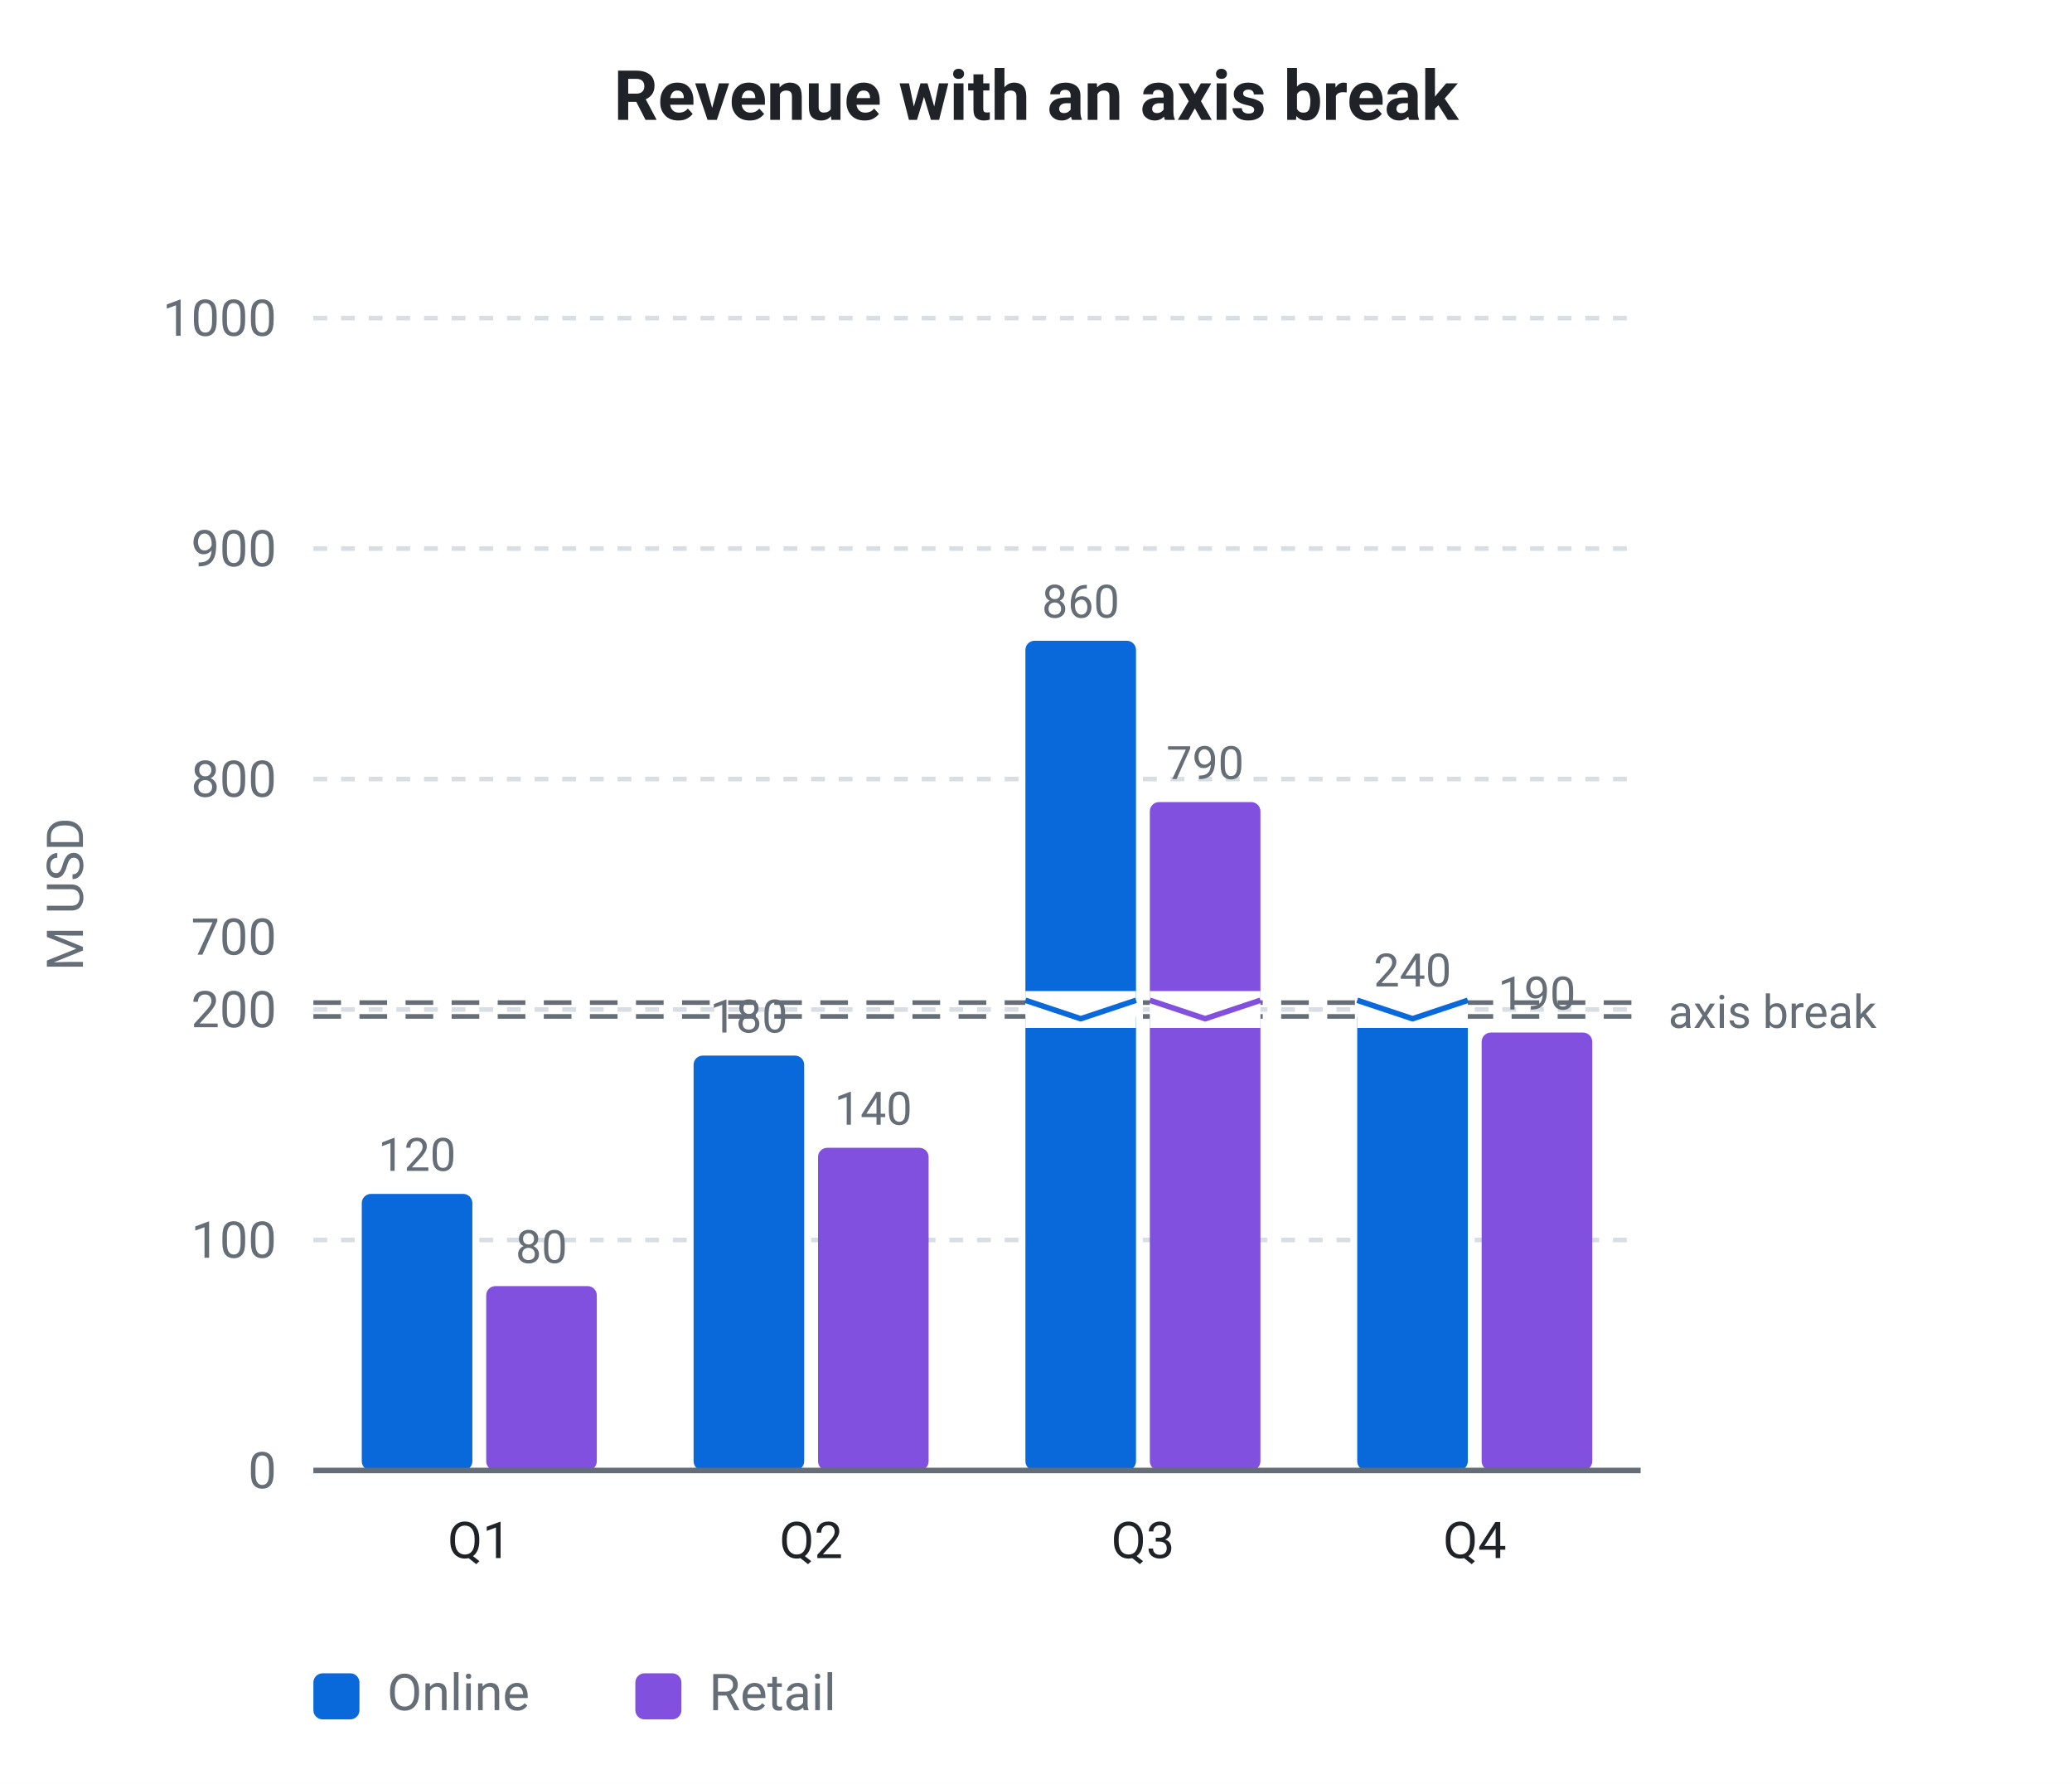
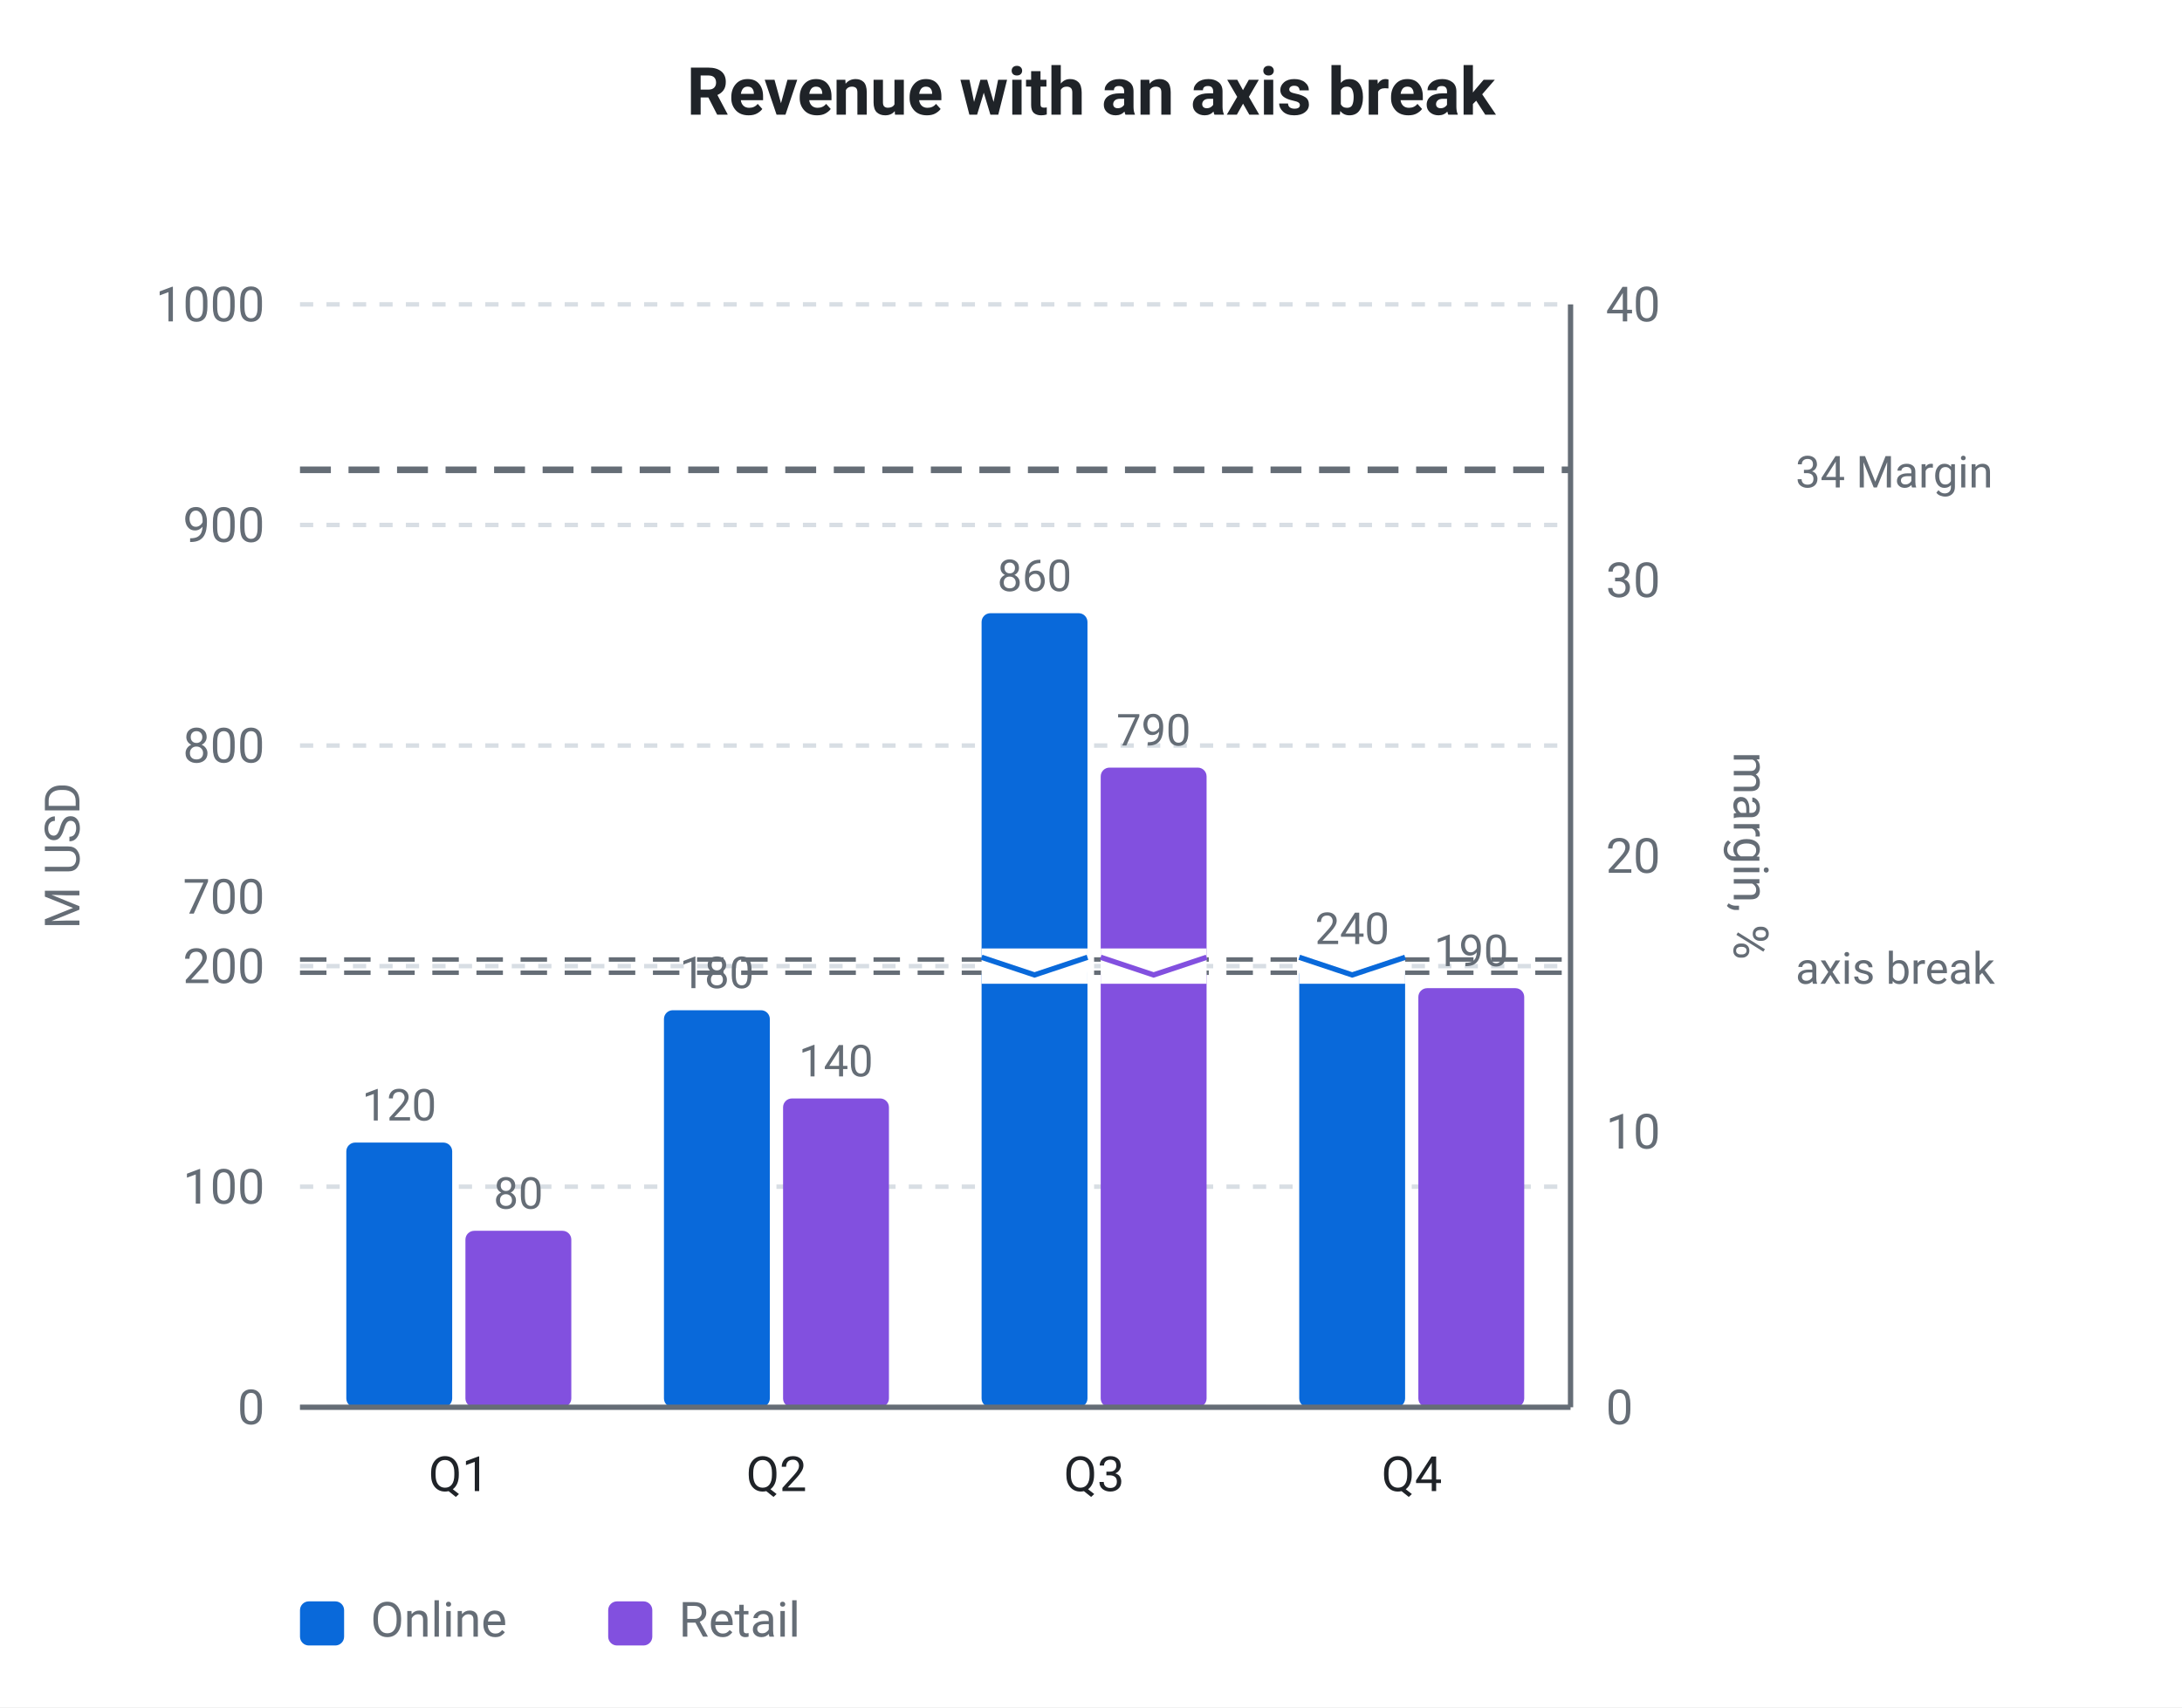
- <svg xmlns="http://www.w3.org/2000/svg" viewBox="0 0 449.6 387" width="449.6" height="387" role="img" font-family="system-ui, -apple-system, &quot;Segoe UI&quot;, Roboto, sans-serif">
-   <rect data-bg="canvas" x="0" y="0" width="449.6" height="387" fill="#ffffff" />
-   <text x="224.8" y="26" fill="#1f2328" font-size="15" text-anchor="middle" font-weight="600">Revenue with an axis break</text>
+ <svg xmlns="http://www.w3.org/2000/svg" viewBox="0 0 494.6 387" width="494.6" height="387" role="img" font-family="system-ui, -apple-system, &quot;Segoe UI&quot;, Roboto, sans-serif">
+   <rect data-bg="canvas" x="0" y="0" width="494.6" height="387" fill="#ffffff" />
+   <text x="247.3" y="26" fill="#1f2328" font-size="15" text-anchor="middle" font-weight="600">Revenue with an axis break</text>
  <line x1="68" y1="319" x2="356" y2="319" stroke="#d8dee4" stroke-width="1" stroke-dasharray="3 3" />
  <text x="60" y="322.85" fill="#656d76" font-size="11" text-anchor="end">0</text>
  <line x1="68" y1="269" x2="356" y2="269" stroke="#d8dee4" stroke-width="1" stroke-dasharray="3 3" />
  <text x="60" y="272.85" fill="#656d76" font-size="11" text-anchor="end">100</text>
  <line x1="68" y1="219" x2="356" y2="219" stroke="#d8dee4" stroke-width="1" stroke-dasharray="3 3" />
  <text x="60" y="222.85" fill="#656d76" font-size="11" text-anchor="end">200</text>
  <line x1="68" y1="169" x2="356" y2="169" stroke="#d8dee4" stroke-width="1" stroke-dasharray="3 3" />
  <text x="60" y="172.85" fill="#656d76" font-size="11" text-anchor="end">800</text>
  <line x1="68" y1="119" x2="356" y2="119" stroke="#d8dee4" stroke-width="1" stroke-dasharray="3 3" />
  <text x="60" y="122.85" fill="#656d76" font-size="11" text-anchor="end">900</text>
  <line x1="68" y1="69" x2="356" y2="69" stroke="#d8dee4" stroke-width="1" stroke-dasharray="3 3" />
  <text x="60" y="72.85" fill="#656d76" font-size="11" text-anchor="end">1000</text>
  <text x="18" y="194" fill="#656d76" font-size="11" text-anchor="middle" transform="rotate(-90 18 194)">M USD</text>
+   <line x1="356" y1="69" x2="356" y2="319" stroke="#656d76" stroke-width="1.2" data-axis-line="y2" />
+   <text x="364" y="322.85" fill="#656d76" font-size="11" text-anchor="start" data-y2-tick="0">0</text>
+   <text x="364" y="260.35" fill="#656d76" font-size="11" text-anchor="start" data-y2-tick="10">10</text>
+   <text x="364" y="197.85" fill="#656d76" font-size="11" text-anchor="start" data-y2-tick="20">20</text>
+   <text x="364" y="135.35" fill="#656d76" font-size="11" text-anchor="start" data-y2-tick="30">30</text>
+   <text x="364" y="72.85" fill="#656d76" font-size="11" text-anchor="start" data-y2-tick="40">40</text>
+   <text x="393" y="194" fill="#656d76" font-size="11" text-anchor="middle" transform="rotate(90 393 194)" data-y2-label="1">margin, %</text>
  <line x1="68" y1="217.5" x2="356" y2="217.5" stroke="#656d76" stroke-width="1" stroke-dasharray="6 4" data-break="1" />
  <line x1="68" y1="220.5" x2="356" y2="220.5" stroke="#656d76" stroke-width="1" stroke-dasharray="6 4" data-break="1" />
  <rect x="78.5" y="259" width="24" height="60" fill="#0969da" rx="2" data-bar="0-0" />
  <text x="90.5" y="254" fill="#656d76" font-size="10" text-anchor="middle">120</text>
  <rect x="105.5" y="279" width="24" height="40" fill="#8250df" rx="2" data-bar="0-1" />
  <text x="117.5" y="274" fill="#656d76" font-size="10" text-anchor="middle">80</text>
  <text x="104" y="338" fill="#1f2328" font-size="11" text-anchor="middle">Q1</text>
  <rect x="150.5" y="229" width="24" height="90" fill="#0969da" rx="2" data-bar="1-0" />
  <text x="162.5" y="224" fill="#656d76" font-size="10" text-anchor="middle">180</text>
  <rect x="177.5" y="249" width="24" height="70" fill="#8250df" rx="2" data-bar="1-1" />
  <text x="189.5" y="244" fill="#656d76" font-size="10" text-anchor="middle">140</text>
  <text x="176" y="338" fill="#1f2328" font-size="11" text-anchor="middle">Q2</text>
  <rect x="222.5" y="219" width="24" height="100" fill="#0969da" rx="2" data-bar="2-0" />
  <rect x="222.5" y="139" width="24" height="80" fill="#0969da" rx="2" data-bar="2-0" />
  <rect x="222.5" y="215" width="24" height="8" fill="#ffffff" data-break-gap="1" />
  <path d="M222.5 217 L234.5 221 L246.5 217" fill="none" stroke="#0969da" stroke-width="1.2" data-break-zigzag="1" />
  <text x="234.5" y="134" fill="#656d76" font-size="10" text-anchor="middle">860</text>
  <rect x="249.5" y="219" width="24" height="100" fill="#8250df" rx="2" data-bar="2-1" />
  <rect x="249.5" y="174" width="24" height="45" fill="#8250df" rx="2" data-bar="2-1" />
  <rect x="249.5" y="215" width="24" height="8" fill="#ffffff" data-break-gap="1" />
  <path d="M249.5 217 L261.5 221 L273.5 217" fill="none" stroke="#8250df" stroke-width="1.2" data-break-zigzag="1" />
  <text x="261.5" y="169" fill="#656d76" font-size="10" text-anchor="middle">790</text>
  <text x="248" y="338" fill="#1f2328" font-size="11" text-anchor="middle">Q3</text>
  <rect x="294.5" y="219" width="24" height="100" fill="#0969da" rx="2" data-bar="3-0" />
  <rect x="294.5" y="215" width="24" height="8" fill="#ffffff" data-break-gap="1" />
  <path d="M294.5 217 L306.5 221 L318.5 217" fill="none" stroke="#0969da" stroke-width="1.2" data-break-zigzag="1" />
  <text x="306.5" y="214" fill="#656d76" font-size="10" text-anchor="middle">240</text>
  <rect x="321.5" y="224" width="24" height="95" fill="#8250df" rx="2" data-bar="3-1" />
  <text x="333.5" y="219" fill="#656d76" font-size="10" text-anchor="middle">190</text>
  <text x="320" y="338" fill="#1f2328" font-size="11" text-anchor="middle">Q4</text>
  <line x1="68" y1="319" x2="356" y2="319" stroke="#656d76" stroke-width="1.2" />
  <text x="60" y="207.1" fill="#656d76" font-size="11" text-anchor="end" data-break-edge="before">700</text>
-   <rect x="360" y="211" width="53.6" height="16" fill="#ffffff" data-break-text-bg="1" />
-   <text x="362" y="223" fill="#656d76" font-size="10" text-anchor="start" data-break-label="1">axis break</text>
+   <rect x="405" y="211" width="53.6" height="16" fill="#ffffff" data-break-text-bg="1" />
+   <text x="407" y="223" fill="#656d76" font-size="10" text-anchor="start" data-break-label="1">axis break</text>
+   <line x1="68" y1="106.5" x2="356" y2="106.5" stroke="#656d76" stroke-width="1.5" stroke-dasharray="7 4" stroke-linecap="butt" data-threshold-line="1" data-axis="y2" />
+   <rect x="405" y="98.5" width="50.6" height="16" fill="#ffffff" data-line-gap="1" />
+   <text x="407" y="110.5" fill="#656d76" font-size="10" text-anchor="start" data-threshold-label="1">34 Margin</text>
  <rect x="68" y="363" width="10" height="10" fill="#0969da" rx="2" />
  <text x="84" y="371" fill="#656d76" font-size="11" text-anchor="start">Online</text>
  <rect x="137.86" y="363" width="10" height="10" fill="#8250df" rx="2" />
  <text x="153.86" y="371" fill="#656d76" font-size="11" text-anchor="start">Retail</text>
</svg>
